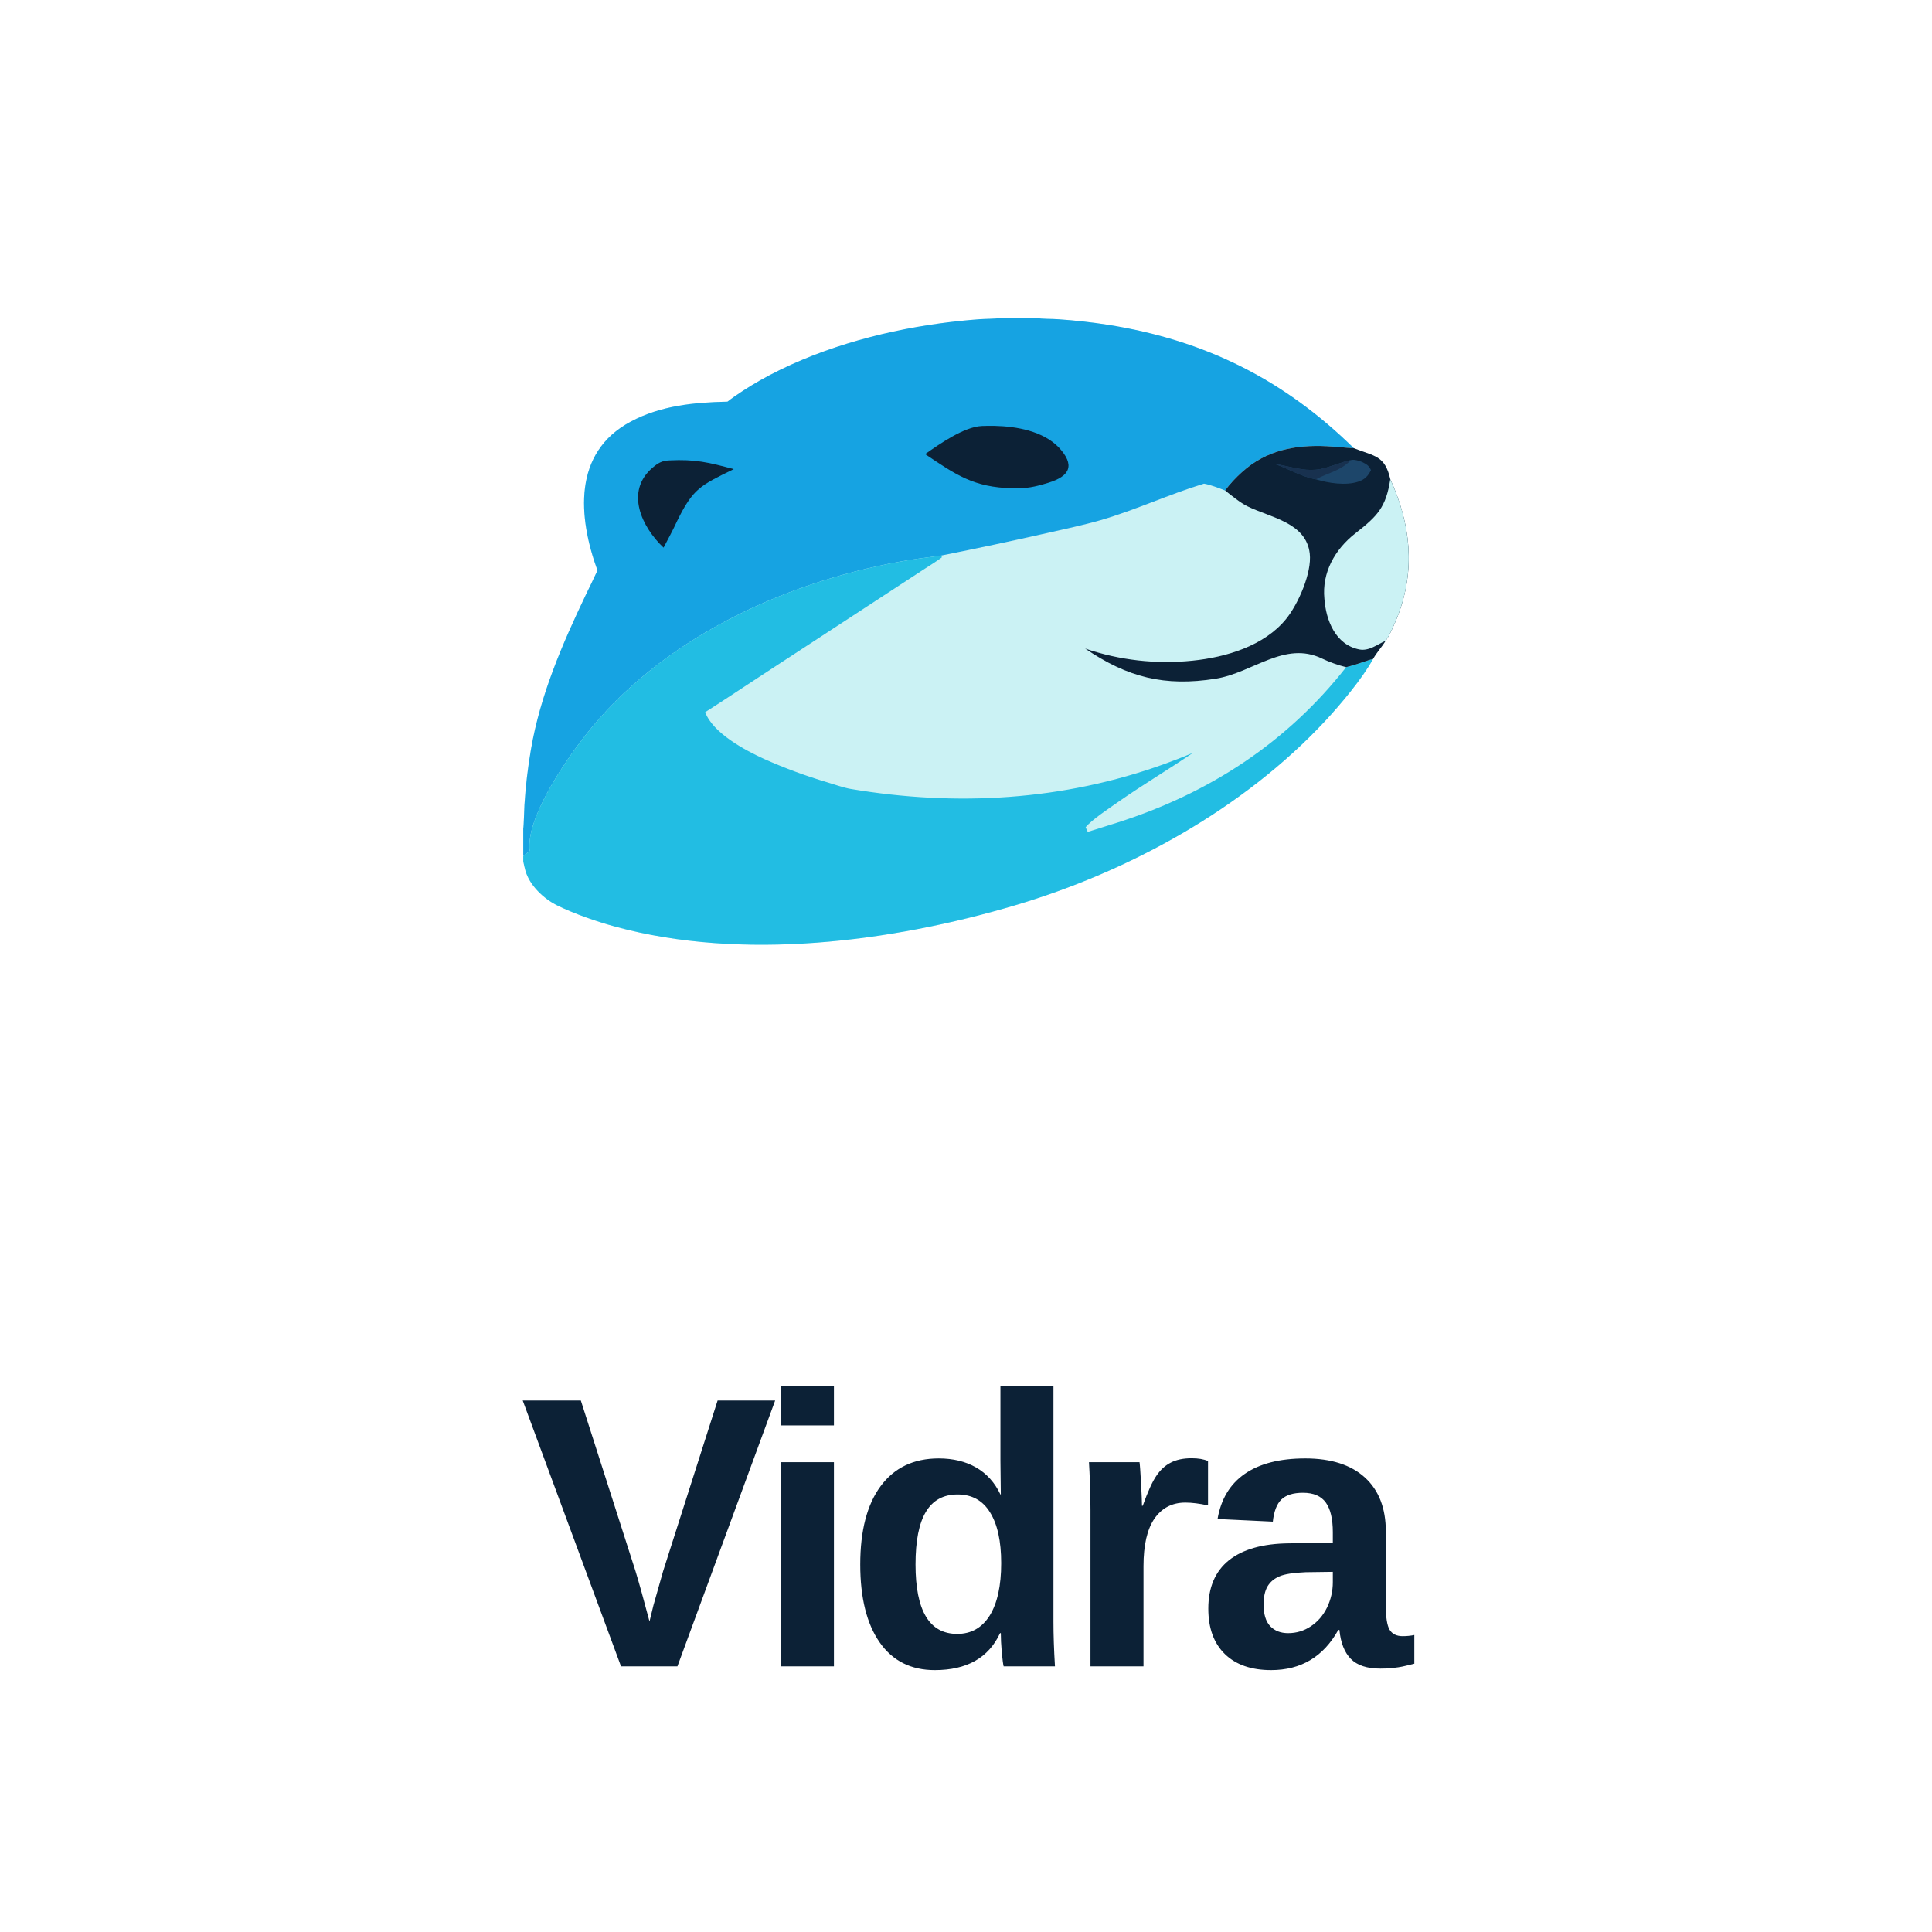
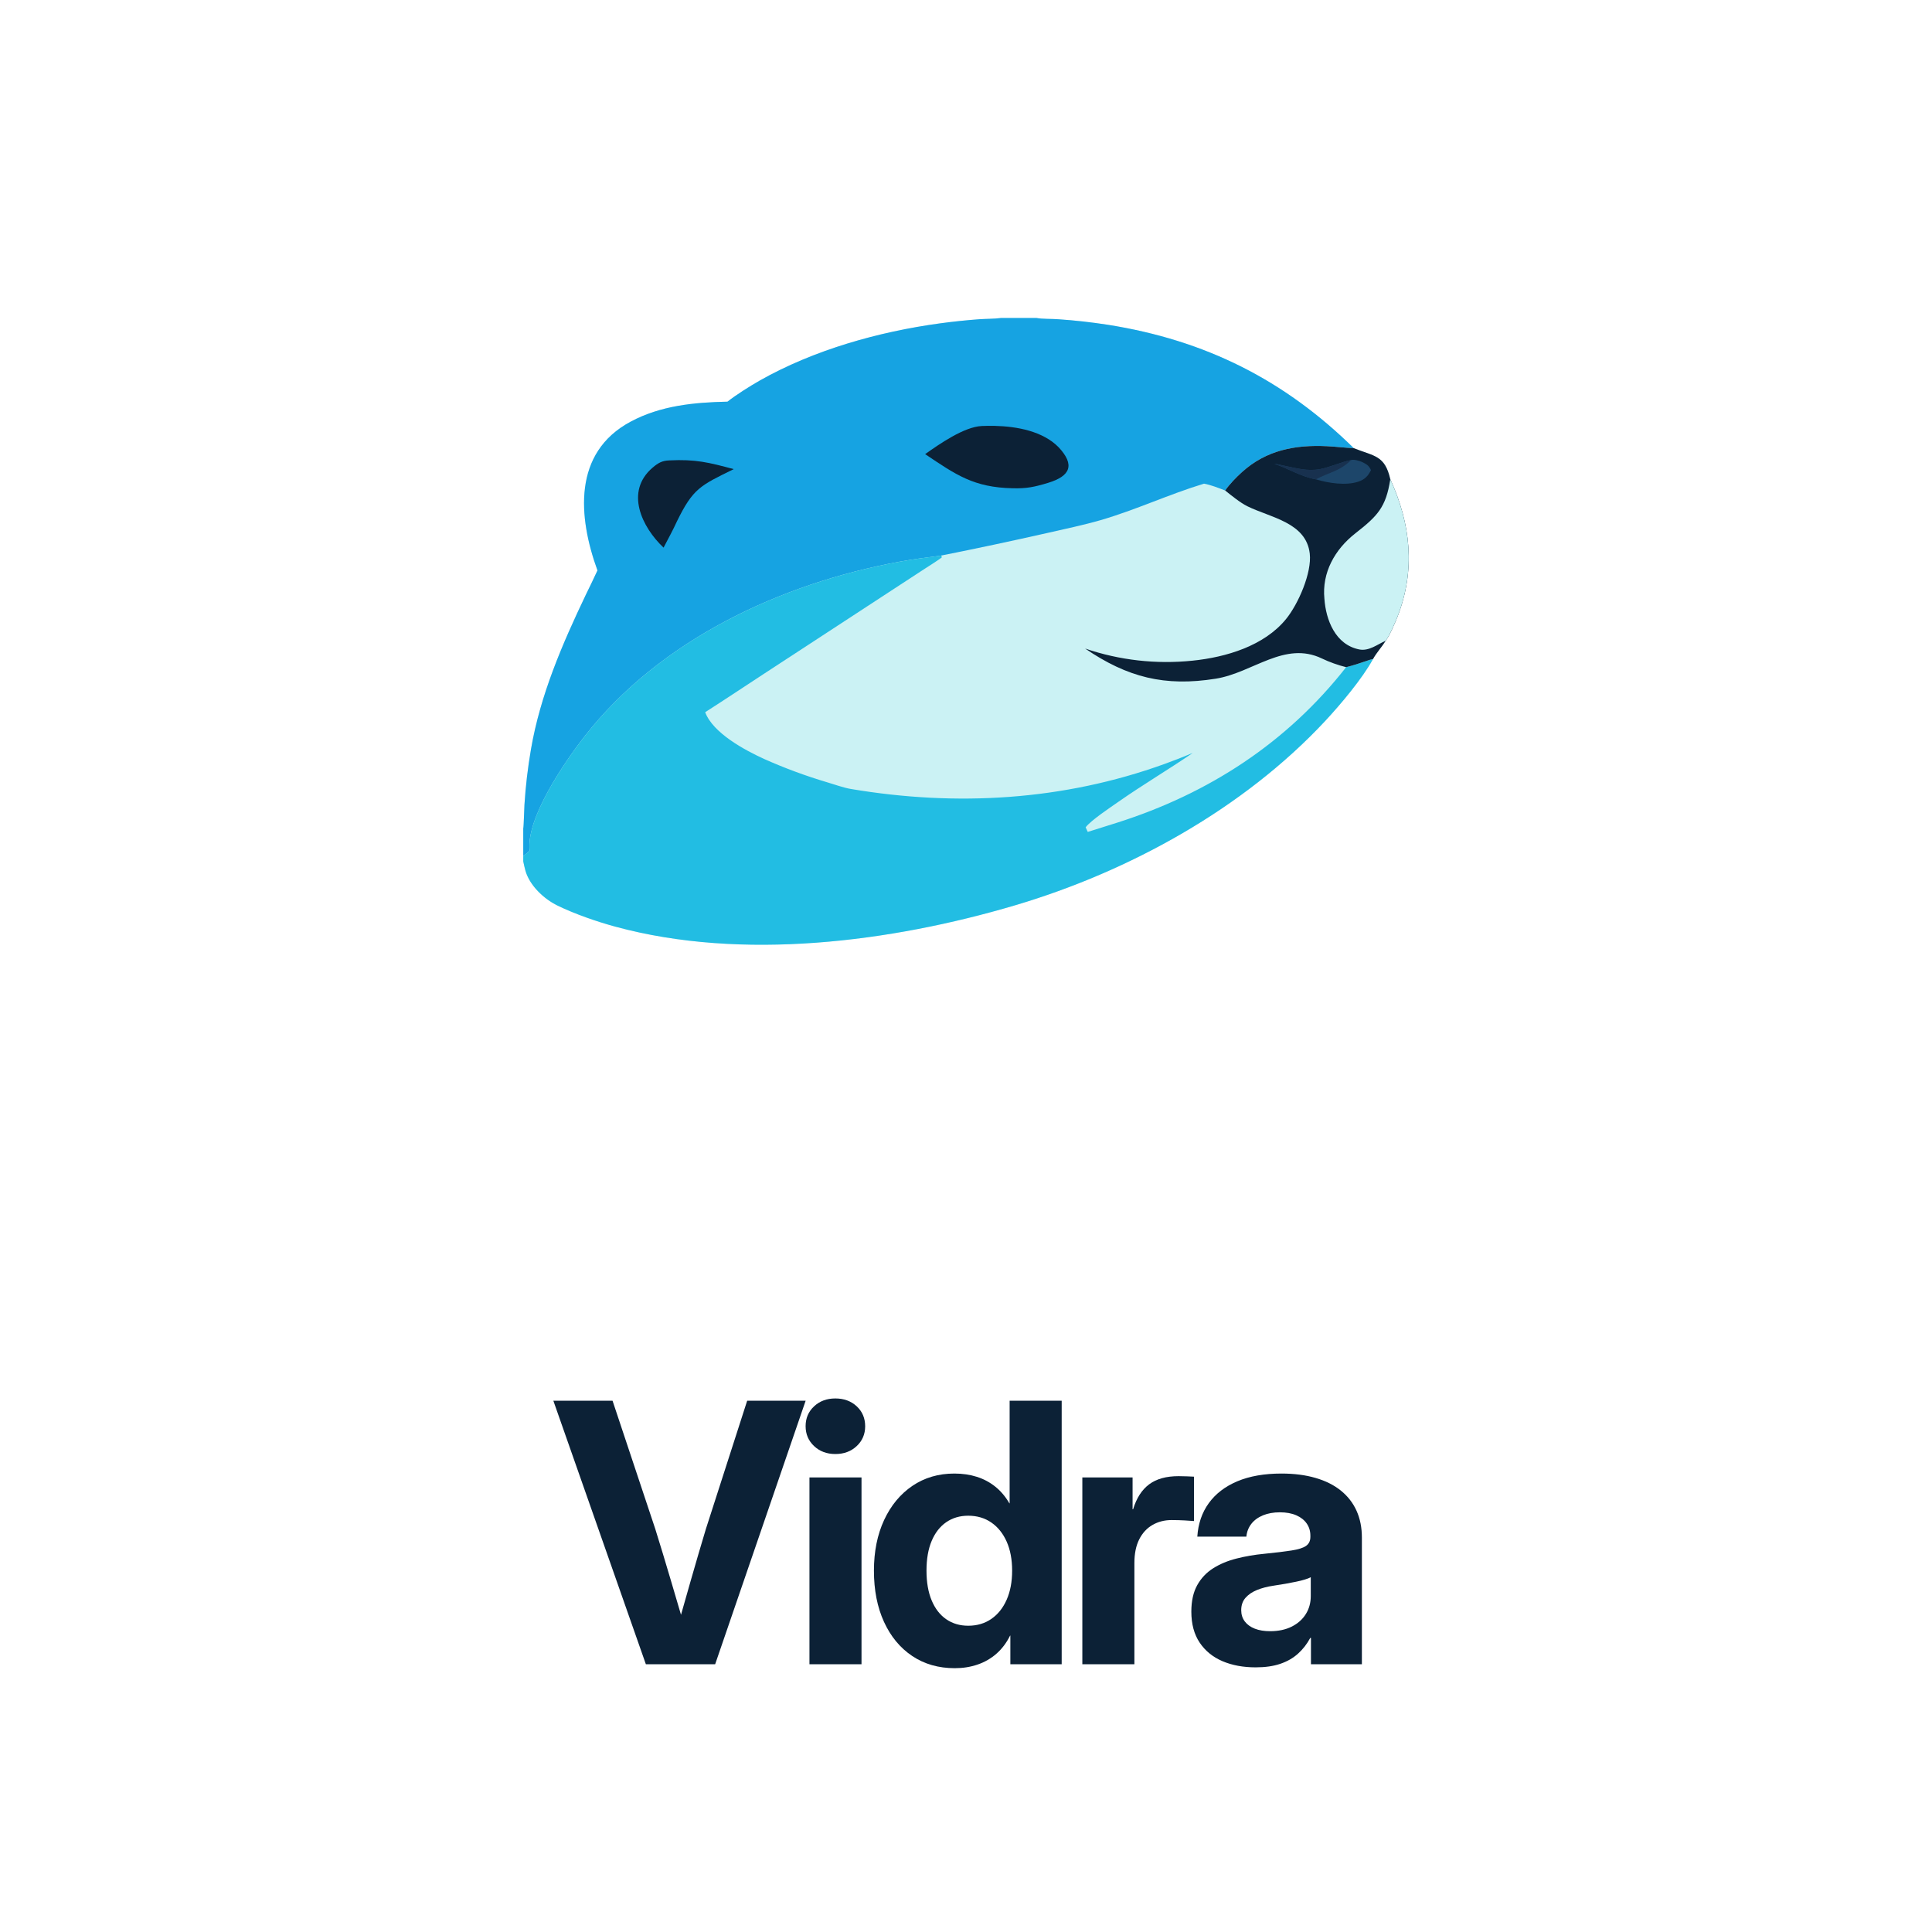
<svg xmlns="http://www.w3.org/2000/svg" width="160" height="160" viewBox="0 0 160 160" fill="none" role="img" aria-label="Vidra">
-   <style>.wm { fill: #0c2136; } @media (prefers-color-scheme: dark) { .wm { fill: #f4f4f5; } }</style>
+   <style>.wm { color: #0c2136; } @media (prefers-color-scheme: dark) { .wm { color: #f4f4f5; } }</style>
  <g transform="translate(36,8) scale(3.66667)">
    <path d="M12.786 5H13.59C13.732 5.026 13.935 5.017 14.087 5.029C14.46 5.054 14.832 5.096 15.201 5.153C17.404 5.501 19.188 6.396 20.759 7.941C21.225 8.126 21.461 8.101 21.583 8.642C22.046 9.655 22.156 10.691 21.747 11.743C21.703 11.857 21.558 12.197 21.478 12.29C21.395 12.431 21.28 12.547 21.193 12.703C20.958 13.137 20.456 13.735 20.107 14.108C18.27 16.077 15.697 17.499 13.1 18.268C10.303 19.095 6.947 19.526 4.085 18.749C3.664 18.635 3.16 18.46 2.773 18.271C2.46 18.118 2.143 17.815 2.049 17.483C2.027 17.405 2.018 17.354 2 17.274V17.154V16.532C2.012 16.481 2.021 16.086 2.027 15.997C2.053 15.577 2.102 15.164 2.173 14.749C2.383 13.519 2.88 12.369 3.416 11.246C3.503 11.066 3.593 10.885 3.676 10.702C3.239 9.499 3.112 8.043 4.427 7.341C5.103 6.979 5.858 6.906 6.613 6.89C6.811 6.733 7.125 6.537 7.342 6.413C8.566 5.721 10.023 5.311 11.417 5.121C11.712 5.081 12.008 5.05 12.306 5.028C12.437 5.019 12.657 5.019 12.776 5.002L12.786 5Z" fill="#CBF2F4" />
    <path d="M12.786 5H13.59C13.732 5.026 13.935 5.017 14.087 5.029C14.46 5.054 14.832 5.096 15.201 5.153C17.404 5.501 19.188 6.396 20.759 7.941C20.564 7.932 20.356 7.906 20.156 7.896C19.431 7.86 18.778 7.987 18.231 8.483C18.102 8.599 17.952 8.754 17.853 8.897C17.707 8.84 17.529 8.77 17.376 8.742C16.584 8.982 15.833 9.336 15.041 9.566C14.665 9.675 14.21 9.771 13.824 9.859C13.031 10.038 12.237 10.207 11.439 10.366C11.125 10.408 10.811 10.447 10.498 10.505C7.807 10.999 5.076 12.28 3.385 14.45C2.929 15.034 2.057 16.307 2.145 17.034C2.099 17.072 2.047 17.119 2 17.154V16.532C2.012 16.481 2.021 16.086 2.027 15.997C2.053 15.577 2.102 15.164 2.173 14.749C2.383 13.519 2.88 12.369 3.416 11.246C3.503 11.066 3.593 10.885 3.676 10.702C3.239 9.499 3.112 8.043 4.427 7.341C5.103 6.979 5.858 6.906 6.613 6.89C6.811 6.733 7.125 6.537 7.342 6.413C8.566 5.721 10.023 5.311 11.417 5.121C11.712 5.081 12.008 5.05 12.306 5.028C12.437 5.019 12.657 5.019 12.776 5.002L12.786 5Z" fill="#16A3E2" />
    <path d="M12.357 7.44C12.453 7.436 12.549 7.435 12.645 7.437C13.145 7.448 13.737 7.555 14.094 7.922C14.464 8.319 14.36 8.57 13.854 8.724C13.551 8.816 13.372 8.855 13.053 8.846C12.176 8.828 11.776 8.544 11.077 8.075C11.394 7.852 11.955 7.458 12.357 7.44Z" fill="#0C2136" />
    <path d="M5.296 8.217C5.887 8.187 6.189 8.262 6.754 8.414C5.996 8.786 5.835 8.85 5.47 9.596C5.391 9.772 5.259 10.016 5.169 10.187C4.682 9.728 4.287 8.921 4.923 8.379C5.045 8.276 5.134 8.223 5.296 8.217Z" fill="#0C2136" />
    <path d="M2.145 17.034C2.057 16.307 2.929 15.034 3.385 14.45C5.076 12.28 7.807 10.999 10.498 10.505C10.811 10.447 11.125 10.408 11.439 10.366L11.456 10.404C11.425 10.438 11.126 10.627 11.07 10.663L10.102 11.295L7.445 13.031C7.002 13.32 6.554 13.62 6.109 13.904C6.285 14.377 7.01 14.765 7.449 14.964C7.911 15.17 8.388 15.346 8.874 15.49C9.023 15.535 9.245 15.612 9.394 15.637C11.786 16.041 14.198 15.899 16.479 15.075C16.695 14.997 16.909 14.914 17.121 14.825C16.575 15.198 15.991 15.544 15.449 15.923C15.269 16.049 14.821 16.346 14.702 16.504L14.75 16.608C14.97 16.539 15.19 16.47 15.411 16.4C17.484 15.742 19.249 14.593 20.586 12.887C20.742 12.848 20.891 12.8 21.043 12.747C21.091 12.731 21.144 12.711 21.193 12.703C20.958 13.137 20.456 13.735 20.107 14.108C18.27 16.077 15.697 17.499 13.1 18.268C10.303 19.095 6.947 19.526 4.085 18.749C3.664 18.635 3.16 18.46 2.773 18.271C2.46 18.118 2.143 17.815 2.049 17.483C2.027 17.405 2.018 17.354 2 17.274V17.154C2.047 17.119 2.099 17.072 2.145 17.034Z" fill="#22BDE3" />
    <path d="M17.853 8.897C17.952 8.754 18.102 8.599 18.231 8.483C18.778 7.987 19.431 7.86 20.156 7.896C20.355 7.906 20.564 7.932 20.759 7.941C21.225 8.126 21.461 8.101 21.583 8.642C22.046 9.655 22.156 10.691 21.747 11.743C21.703 11.857 21.558 12.197 21.478 12.29C21.395 12.431 21.28 12.547 21.193 12.703C21.144 12.711 21.091 12.731 21.043 12.747C20.891 12.8 20.742 12.848 20.586 12.887C20.408 12.843 20.204 12.771 20.041 12.692C19.195 12.285 18.482 13.012 17.642 13.147C16.487 13.332 15.646 13.117 14.69 12.466C15.469 12.732 16.297 12.825 17.117 12.74C17.875 12.663 18.734 12.406 19.227 11.802C19.503 11.464 19.815 10.755 19.764 10.32C19.683 9.618 18.878 9.51 18.356 9.253C18.189 9.17 18.001 9.014 17.853 8.897Z" fill="#0C2136" />
    <path d="M21.583 8.642C22.046 9.655 22.156 10.691 21.747 11.743C21.703 11.857 21.558 12.197 21.478 12.29C21.294 12.372 21.101 12.529 20.884 12.487C20.34 12.38 20.128 11.816 20.095 11.343C20.036 10.753 20.329 10.228 20.794 9.864C21.294 9.473 21.486 9.278 21.583 8.642Z" fill="#CBF2F4" />
    <path d="M20.7 8.208C20.753 8.189 20.889 8.226 20.942 8.251C21.05 8.305 21.096 8.328 21.147 8.436C21.083 8.567 21.009 8.647 20.864 8.696C20.581 8.792 20.183 8.73 19.904 8.645C19.558 8.581 19.278 8.399 18.964 8.294C19.026 8.3 19.12 8.323 19.183 8.336C19.465 8.394 19.714 8.468 20.005 8.412C20.225 8.369 20.48 8.253 20.689 8.21L20.7 8.208Z" fill="#1D466A" />
    <path d="M18.964 8.294C19.026 8.3 19.12 8.323 19.183 8.336C19.465 8.394 19.714 8.468 20.005 8.412C20.225 8.369 20.48 8.253 20.689 8.21L20.7 8.208C20.44 8.466 20.176 8.494 19.904 8.645C19.558 8.581 19.278 8.399 18.964 8.294Z" fill="#18314F" />
  </g>
-   <text x="80" y="138" text-anchor="middle" font-family="-apple-system, BlinkMacSystemFont, 'SF Pro Display', 'Segoe UI', 'Helvetica Neue', Arial, sans-serif" font-size="32" font-weight="700" letter-spacing="-1.4" class="wm">Vidra</text>
+   <g class="wm">
+     <g transform="translate(45.6905,116) scale(0.3)" fill="currentColor">
+       <path d="M25.99 72.75 0.45 0.00H16.79L28.59 35.41Q30.65 42.01 32.93 49.73Q35.21 57.45 37.90 66.59H33.56Q36.15 57.45 38.36 49.73Q40.57 42.01 42.56 35.41L53.96 0.00H70.10L45.12 72.75Z" />
+       <path d="M71.15 72.75V21.19H85.52V72.75ZM78.31 14.72Q74.75 14.72 72.42 12.52Q70.09 10.33 70.09 7.03Q70.09 3.73 72.42 1.56Q74.75 -0.62 78.29 -0.62Q81.86 -0.62 84.20 1.55Q86.53 3.73 86.53 7.05Q86.53 10.34 84.19 12.53Q81.85 14.72 78.31 14.72Z" />
+       <path d="M111.26 73.84Q104.54 73.84 99.51 70.47Q94.49 67.10 91.72 61.04Q88.95 54.99 88.95 46.92Q88.95 38.99 91.76 32.94Q94.57 26.90 99.58 23.50Q104.59 20.11 111.15 20.11Q114.52 20.11 117.35 21.01Q120.18 21.91 122.44 23.72Q124.71 25.53 126.34 28.33H126.41V0.00H140.78V72.75H126.61V64.84H126.54Q125.05 67.84 122.76 69.85Q120.47 71.85 117.56 72.84Q114.65 73.84 111.26 73.84ZM114.98 62.12Q118.63 62.12 121.36 60.24Q124.08 58.36 125.59 54.94Q127.10 51.52 127.10 46.92Q127.10 42.30 125.59 38.90Q124.08 35.51 121.36 33.63Q118.63 31.75 114.98 31.75Q111.51 31.75 108.91 33.54Q106.31 35.33 104.89 38.70Q103.46 42.08 103.46 46.92Q103.46 51.74 104.89 55.14Q106.31 58.54 108.91 60.33Q111.51 62.12 114.98 62.12Z" />
+       <path d="M146.48 72.75V21.19H160.35V29.98H160.49Q161.91 25.32 164.93 23.08Q167.95 20.83 173.05 20.83Q174.33 20.83 175.39 20.88Q176.45 20.92 177.31 20.97V33.22Q176.53 33.16 174.74 33.05Q172.95 32.95 171.12 32.95Q168.18 32.95 165.85 34.30Q163.51 35.64 162.18 38.28Q160.85 40.92 160.85 44.81V72.75Z" />
+       <path d="M194.33 73.61Q189.17 73.61 185.17 71.91Q181.17 70.20 178.87 66.78Q176.57 63.35 176.57 58.23Q176.57 53.84 178.19 50.93Q179.80 48.03 182.60 46.26Q185.40 44.49 189.05 43.57Q192.69 42.64 196.71 42.26Q201.43 41.79 204.22 41.35Q207.01 40.92 208.22 40.09Q209.43 39.25 209.43 37.59V37.26Q209.43 35.35 208.42 33.90Q207.41 32.45 205.53 31.63Q203.65 30.81 201.01 30.81Q198.35 30.81 196.33 31.65Q194.30 32.49 193.13 34.00Q191.96 35.51 191.76 37.52H178.22Q178.57 32.17 181.39 28.28Q184.21 24.38 189.28 22.24Q194.36 20.11 201.44 20.11Q206.72 20.11 210.86 21.32Q215.00 22.52 217.85 24.82Q220.70 27.12 222.18 30.39Q223.65 33.66 223.65 37.79V72.75H209.59V65.48H209.40Q208.05 68.00 206.03 69.82Q204.01 71.65 201.14 72.63Q198.28 73.61 194.33 73.61ZM198.29 63.63Q201.76 63.63 204.29 62.36Q206.82 61.08 208.18 58.89Q209.54 56.70 209.54 53.91V48.73Q208.92 49.06 207.89 49.37Q206.86 49.69 205.49 49.97Q204.13 50.26 202.52 50.54Q200.91 50.81 199.17 51.08Q196.71 51.44 194.71 52.25Q192.71 53.06 191.53 54.41Q190.34 55.76 190.34 57.82Q190.34 59.63 191.33 60.94Q192.32 62.25 194.11 62.94Q195.89 63.63 198.29 63.63Z" />
+     </g>
+   </g>
</svg>
